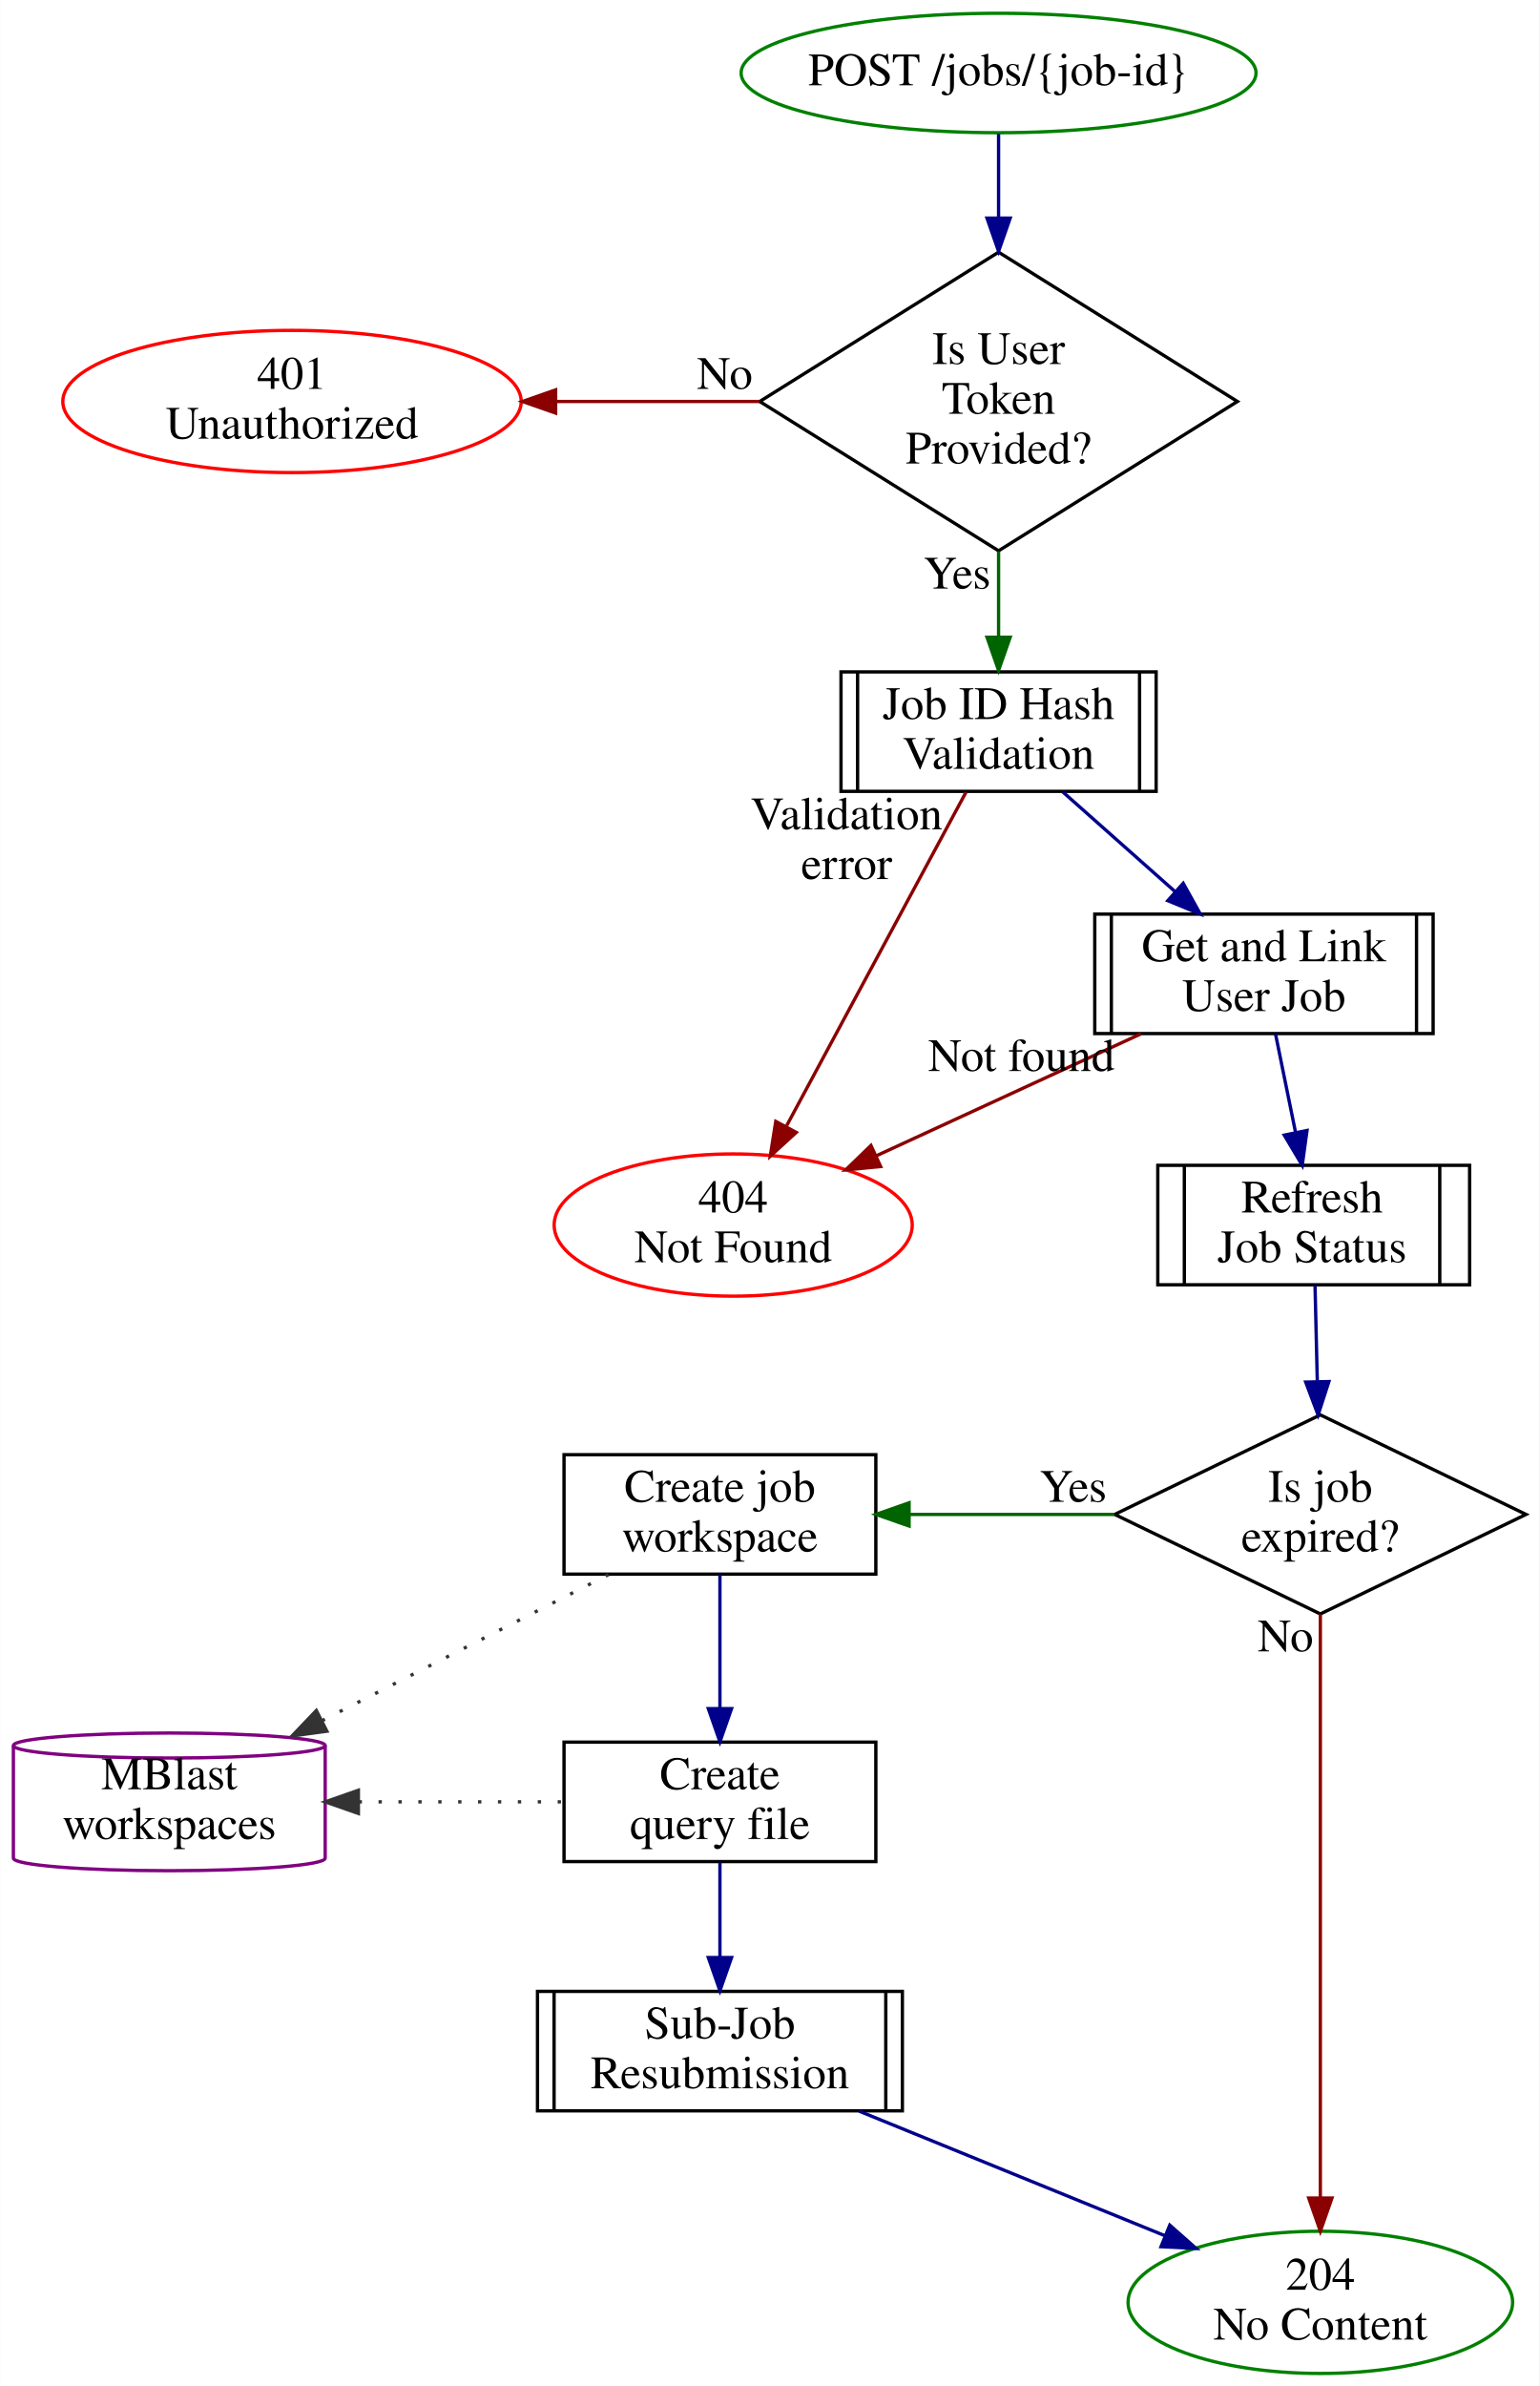
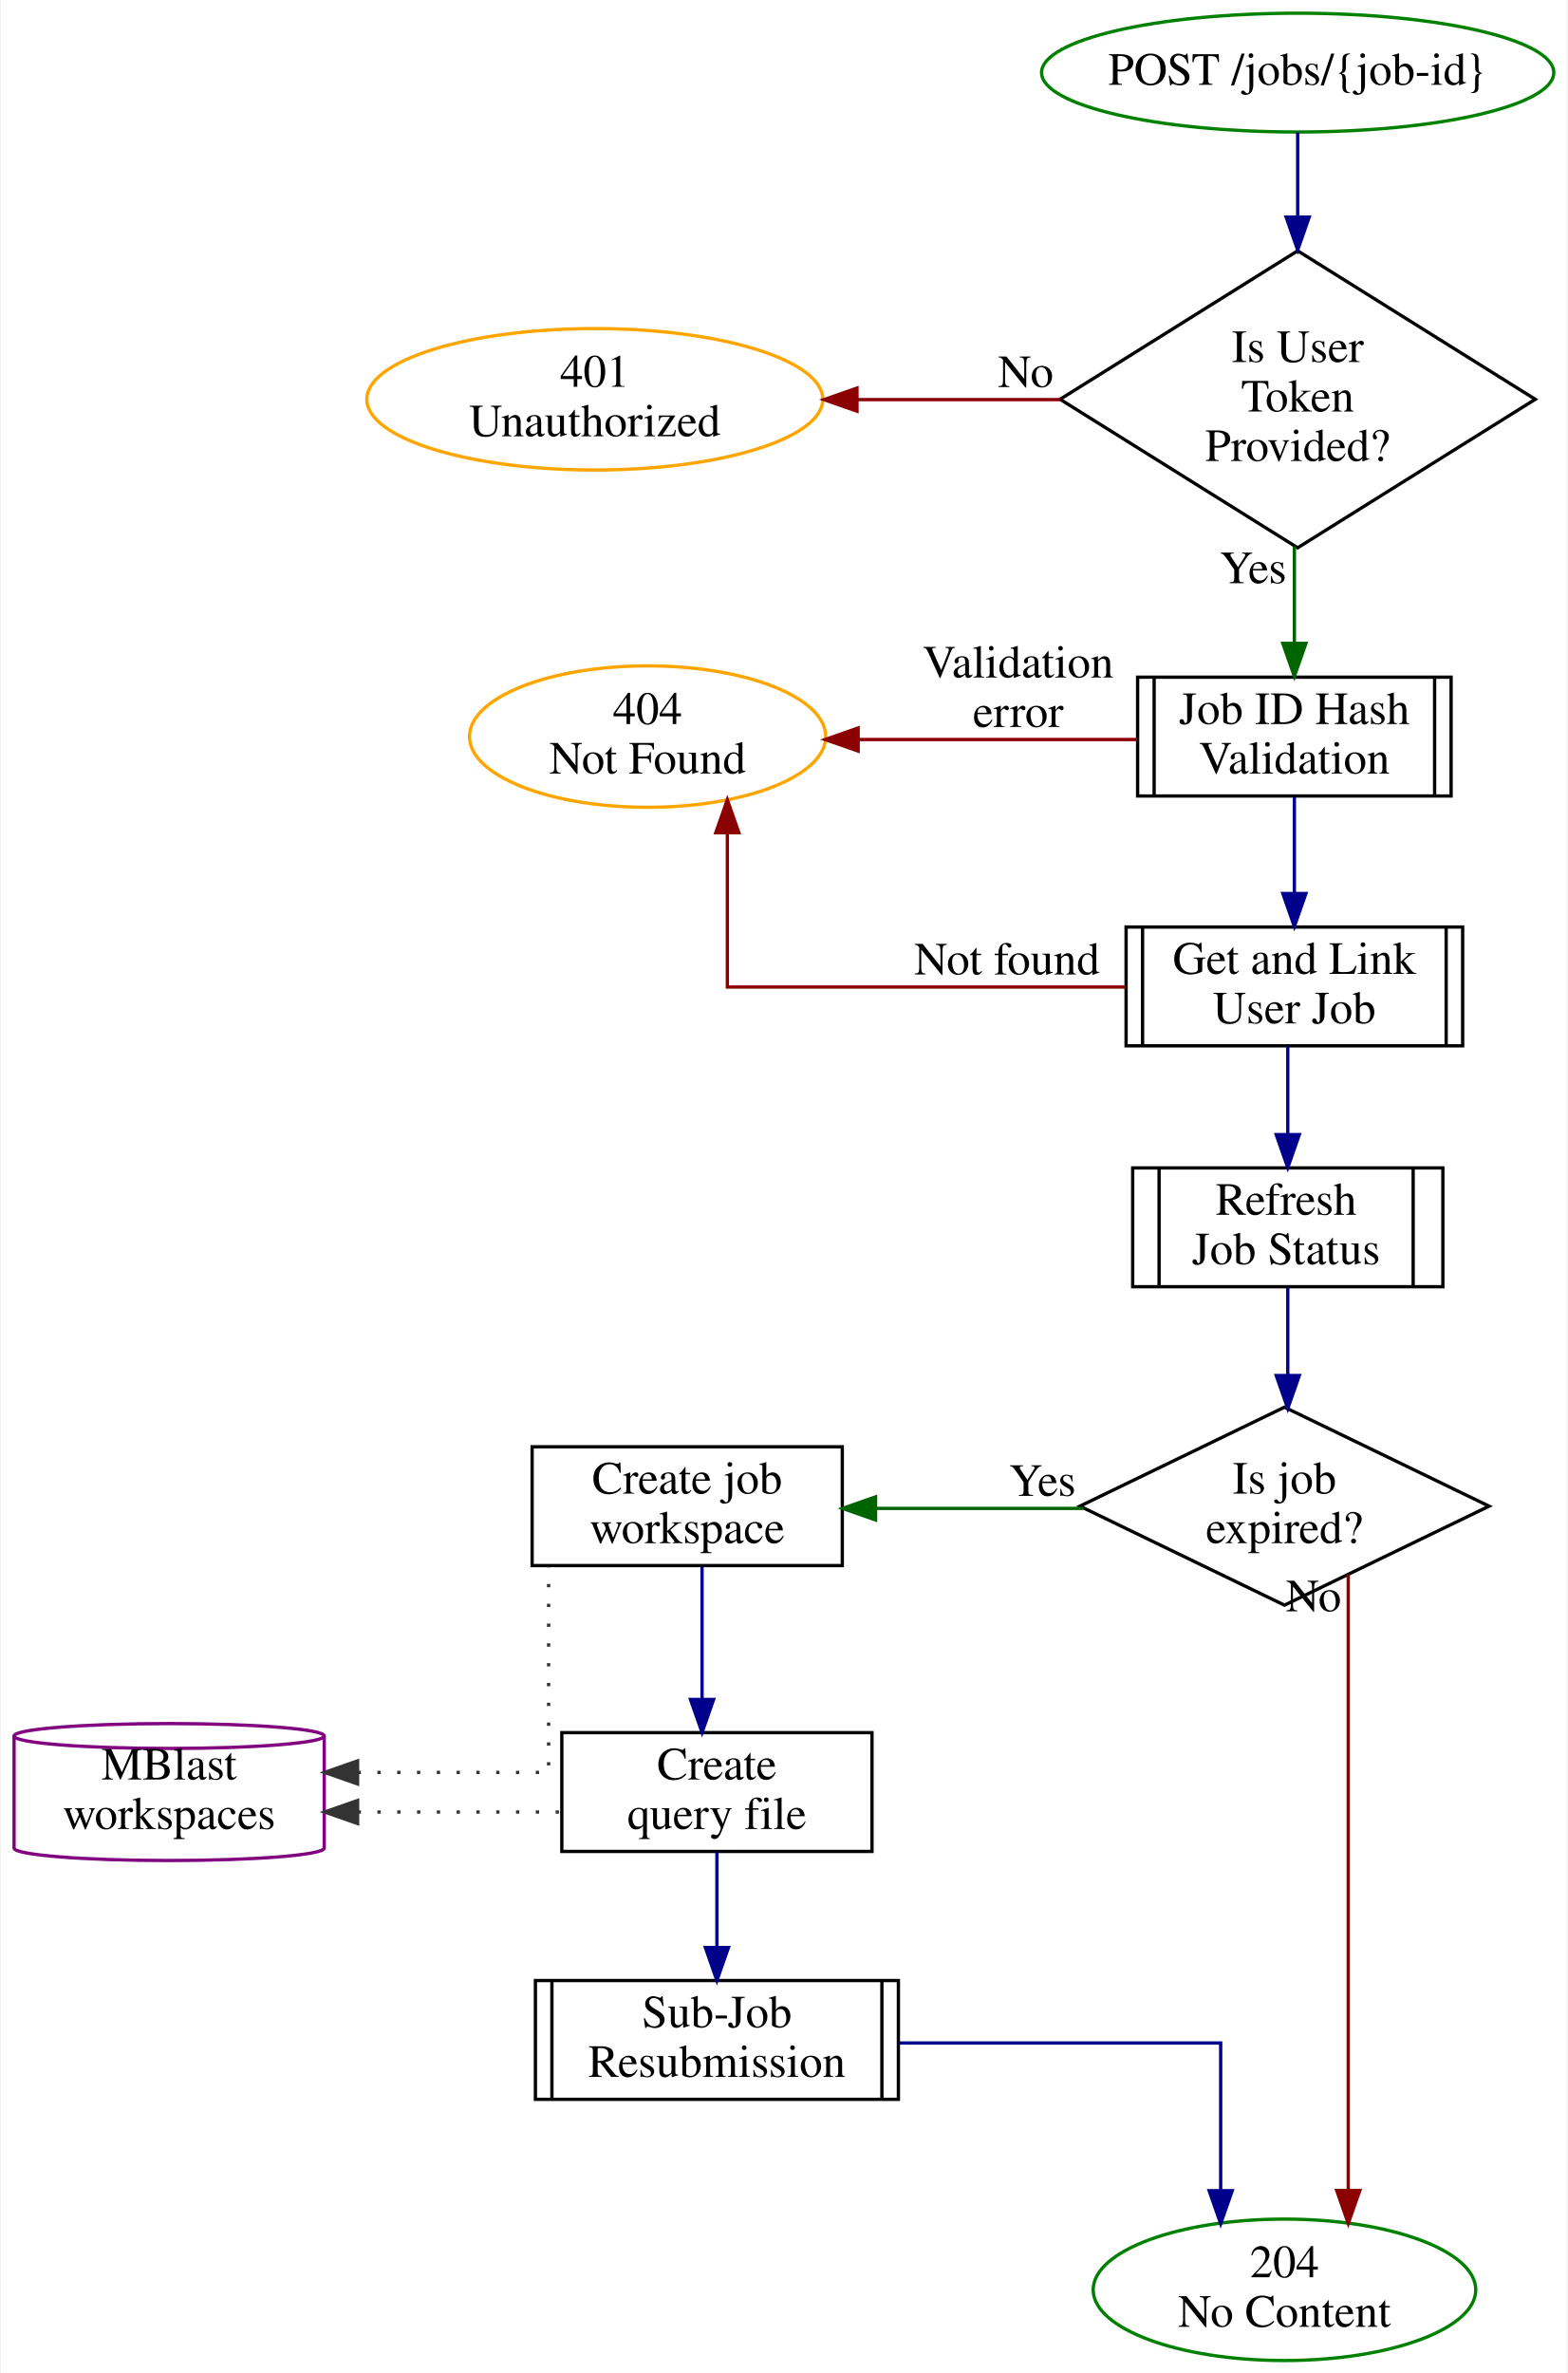
- <svg xmlns="http://www.w3.org/2000/svg" width="464pt" height="719pt" viewBox="0.00 0.00 464.00 719.10">
+ <svg xmlns="http://www.w3.org/2000/svg" width="475pt" height="719pt" viewBox="0.00 0.00 474.55 719.10">
  <g id="graph0" class="graph" transform="scale(1 1) rotate(0) translate(4 715.1)">
-     <polygon fill="white" stroke="transparent" points="-4,4 -4,-715.1 460,-715.1 460,4 -4,4" />
+     <polygon fill="white" stroke="transparent" points="-4,4 -4,-715.1 470.55,-715.1 470.55,4 -4,4" />
    <g id="node1" class="node">
-       <ellipse fill="none" stroke="green" cx="297" cy="-693.1" rx="77.61" ry="18" />
-       <text text-anchor="middle" x="297" y="-689.4" font-family="Times,serif" font-size="14.00">POST /jobs/{job-id}</text>
+       <ellipse fill="none" stroke="green" cx="389" cy="-693.1" rx="77.61" ry="18" />
+       <text text-anchor="middle" x="389" y="-689.4" font-family="Times,serif" font-size="14.00">POST /jobs/{job-id}</text>
    </g>
    <g id="node2" class="node">
-       <polygon fill="none" stroke="black" points="297,-639.1 225,-594.1 297,-549.1 369,-594.1 297,-639.1" />
-       <text text-anchor="middle" x="297" y="-605.4" font-family="Times,serif" font-size="14.00">Is User</text>
-       <text text-anchor="middle" x="297" y="-590.4" font-family="Times,serif" font-size="14.00">Token</text>
-       <text text-anchor="middle" x="297" y="-575.4" font-family="Times,serif" font-size="14.00">Provided?</text>
+       <polygon fill="none" stroke="black" points="389,-639.1 317,-594.1 389,-549.1 461,-594.1 389,-639.1" />
+       <text text-anchor="middle" x="389" y="-605.4" font-family="Times,serif" font-size="14.00">Is User</text>
+       <text text-anchor="middle" x="389" y="-590.4" font-family="Times,serif" font-size="14.00">Token</text>
+       <text text-anchor="middle" x="389" y="-575.4" font-family="Times,serif" font-size="14.00">Provided?</text>
    </g>
    <g id="edge1" class="edge">
-       <path fill="none" stroke="darkblue" d="M297,-674.76C297,-667.48 297,-658.57 297,-649.38" />
-       <polygon fill="darkblue" stroke="darkblue" points="300.5,-649.36 297,-639.36 293.5,-649.36 300.5,-649.36" />
+       <path fill="none" stroke="darkblue" d="M389,-674.94C389,-674.94 389,-649.32 389,-649.32" />
+       <polygon fill="darkblue" stroke="darkblue" points="392.5,-649.32 389,-639.32 385.5,-649.32 392.5,-649.32" />
    </g>
    <g id="node3" class="node">
-       <polygon fill="none" stroke="black" points="249.5,-476.6 249.5,-512.6 344.5,-512.6 344.5,-476.6 249.5,-476.6" />
-       <text text-anchor="middle" x="252" y="-490.9" font-family="Times,serif" font-size="14.00"> </text>
-       <polyline fill="none" stroke="black" points="254.5,-476.6 254.5,-512.6 " />
-       <text text-anchor="middle" x="297" y="-498.4" font-family="Times,serif" font-size="14.00">Job ID Hash</text>
-       <text text-anchor="middle" x="297" y="-483.4" font-family="Times,serif" font-size="14.00">Validation</text>
-       <polyline fill="none" stroke="black" points="339.5,-476.6 339.5,-512.6 " />
-       <text text-anchor="middle" x="342" y="-490.9" font-family="Times,serif" font-size="14.00"> </text>
+       <polygon fill="none" stroke="black" points="340.5,-473.89 340.5,-509.89 435.5,-509.89 435.5,-473.89 340.5,-473.89" />
+       <text text-anchor="middle" x="343" y="-488.19" font-family="Times,serif" font-size="14.00"> </text>
+       <polyline fill="none" stroke="black" points="345.5,-473.89 345.5,-509.89 " />
+       <text text-anchor="middle" x="388" y="-495.69" font-family="Times,serif" font-size="14.00">Job ID Hash</text>
+       <text text-anchor="middle" x="388" y="-480.69" font-family="Times,serif" font-size="14.00">Validation</text>
+       <polyline fill="none" stroke="black" points="430.5,-473.89 430.5,-509.89 " />
+       <text text-anchor="middle" x="433" y="-488.19" font-family="Times,serif" font-size="14.00"> </text>
    </g>
    <g id="edge3" class="edge">
-       <path fill="none" stroke="darkgreen" d="M297,-548.92C297,-540.19 297,-531.26 297,-523.27" />
-       <polygon fill="darkgreen" stroke="darkgreen" points="300.5,-523.06 297,-513.06 293.5,-523.06 300.5,-523.06" />
-       <text text-anchor="middle" x="284.5" y="-537.72" font-family="Times,serif" font-size="14.00">Yes</text>
+       <path fill="none" stroke="darkgreen" d="M388,-549.57C388,-549.57 388,-520.14 388,-520.14" />
+       <polygon fill="darkgreen" stroke="darkgreen" points="391.5,-520.14 388,-510.14 384.5,-520.14 391.5,-520.14" />
+       <text text-anchor="middle" x="375.5" y="-538.37" font-family="Times,serif" font-size="14.00">Yes</text>
    </g>
    <g id="node5" class="node">
-       <ellipse fill="none" stroke="red" cx="217" cy="-345.89" rx="53.98" ry="21.43" />
-       <text text-anchor="middle" x="217" y="-349.69" font-family="Times,serif" font-size="14.00">404</text>
-       <text text-anchor="middle" x="217" y="-334.69" font-family="Times,serif" font-size="14.00">Not Found</text>
+       <ellipse fill="none" stroke="orange" cx="192" cy="-491.89" rx="53.98" ry="21.43" />
+       <text text-anchor="middle" x="192" y="-495.69" font-family="Times,serif" font-size="14.00">404</text>
+       <text text-anchor="middle" x="192" y="-480.69" font-family="Times,serif" font-size="14.00">Not Found</text>
    </g>
    <g id="edge4" class="edge">
-       <path fill="none" stroke="darkred" d="M287.19,-476.37C273.71,-451.31 249.3,-405.93 233.12,-375.85" />
-       <polygon fill="darkred" stroke="darkred" points="236,-373.81 228.18,-366.67 229.83,-377.13 236,-373.81" />
-       <text text-anchor="middle" x="251.19" y="-465.17" font-family="Times,serif" font-size="14.00">Validation</text>
-       <text text-anchor="middle" x="251.19" y="-450.17" font-family="Times,serif" font-size="14.00">error</text>
+       <path fill="none" stroke="darkred" d="M340.3,-491C340.3,-491 255.8,-491 255.8,-491" />
+       <polygon fill="darkred" stroke="darkred" points="255.8,-487.5 245.8,-491 255.8,-494.5 255.8,-487.5" />
+       <text text-anchor="middle" x="304.3" y="-509.8" font-family="Times,serif" font-size="14.00">Validation</text>
+       <text text-anchor="middle" x="304.3" y="-494.8" font-family="Times,serif" font-size="14.00">error</text>
    </g>
    <g id="node7" class="node">
-       <polygon fill="none" stroke="black" points="326,-403.6 326,-439.6 428,-439.6 428,-403.6 326,-403.6" />
-       <text text-anchor="middle" x="328.5" y="-417.9" font-family="Times,serif" font-size="14.00"> </text>
-       <polyline fill="none" stroke="black" points="331,-403.6 331,-439.6 " />
-       <text text-anchor="middle" x="377" y="-425.4" font-family="Times,serif" font-size="14.00">Get and Link</text>
-       <text text-anchor="middle" x="377" y="-410.4" font-family="Times,serif" font-size="14.00">User Job</text>
-       <polyline fill="none" stroke="black" points="423,-403.6 423,-439.6 " />
-       <text text-anchor="middle" x="425.5" y="-417.9" font-family="Times,serif" font-size="14.00"> </text>
+       <polygon fill="none" stroke="black" points="337,-398.18 337,-434.18 439,-434.18 439,-398.18 337,-398.18" />
+       <text text-anchor="middle" x="339.5" y="-412.48" font-family="Times,serif" font-size="14.00"> </text>
+       <polyline fill="none" stroke="black" points="342,-398.18 342,-434.18 " />
+       <text text-anchor="middle" x="388" y="-419.98" font-family="Times,serif" font-size="14.00">Get and Link</text>
+       <text text-anchor="middle" x="388" y="-404.98" font-family="Times,serif" font-size="14.00">User Job</text>
+       <polyline fill="none" stroke="black" points="434,-398.18 434,-434.18 " />
+       <text text-anchor="middle" x="436.5" y="-412.48" font-family="Times,serif" font-size="14.00"> </text>
    </g>
    <g id="edge5" class="edge">
-       <path fill="none" stroke="darkblue" d="M316.37,-476.42C326.49,-467.43 339.04,-456.3 350.09,-446.49" />
-       <polygon fill="darkblue" stroke="darkblue" points="352.66,-448.89 357.81,-439.63 348.01,-443.65 352.66,-448.89" />
+       <path fill="none" stroke="darkblue" d="M388,-473.56C388,-473.56 388,-444.34 388,-444.34" />
+       <polygon fill="darkblue" stroke="darkblue" points="391.5,-444.34 388,-434.34 384.5,-444.34 391.5,-444.34" />
    </g>
    <g id="node4" class="node">
-       <ellipse fill="none" stroke="red" cx="84" cy="-594.1" rx="69.09" ry="21.43" />
-       <text text-anchor="middle" x="84" y="-597.9" font-family="Times,serif" font-size="14.00">401</text>
-       <text text-anchor="middle" x="84" y="-582.9" font-family="Times,serif" font-size="14.00">Unauthorized</text>
+       <ellipse fill="none" stroke="orange" cx="176" cy="-594.1" rx="69.09" ry="21.43" />
+       <text text-anchor="middle" x="176" y="-597.9" font-family="Times,serif" font-size="14.00">401</text>
+       <text text-anchor="middle" x="176" y="-582.9" font-family="Times,serif" font-size="14.00">Unauthorized</text>
    </g>
    <g id="edge2" class="edge">
-       <path fill="none" stroke="darkred" d="M163.53,-594.1C184,-594.1 204.48,-594.1 224.96,-594.1" />
-       <polygon fill="darkred" stroke="darkred" points="163.47,-590.6 153.47,-594.1 163.47,-597.6 163.47,-590.6" />
-       <text text-anchor="middle" x="214.46" y="-597.9" font-family="Times,serif" font-size="14.00">No</text>
+       <path fill="none" stroke="darkred" d="M255.45,-594C255.45,-594 317.09,-594 317.09,-594" />
+       <polygon fill="darkred" stroke="darkred" points="255.45,-590.5 245.45,-594 255.45,-597.5 255.45,-590.5" />
+       <text text-anchor="middle" x="306.59" y="-597.8" font-family="Times,serif" font-size="14.00">No</text>
    </g>
    <g id="node11" class="node">
-       <polygon fill="none" stroke="black" points="260,-276.68 166,-276.68 166,-240.68 260,-240.68 260,-276.68" />
-       <text text-anchor="middle" x="213" y="-262.48" font-family="Times,serif" font-size="14.00">Create job</text>
-       <text text-anchor="middle" x="213" y="-247.48" font-family="Times,serif" font-size="14.00">workspace</text>
+       <polygon fill="none" stroke="black" points="251,-276.68 157,-276.68 157,-240.68 251,-240.68 251,-276.68" />
+       <text text-anchor="middle" x="204" y="-262.48" font-family="Times,serif" font-size="14.00">Create job</text>
+       <text text-anchor="middle" x="204" y="-247.48" font-family="Times,serif" font-size="14.00">workspace</text>
    </g>
    <g id="node6" class="node">
-       <ellipse fill="none" stroke="green" cx="394" cy="-21.21" rx="57.97" ry="21.43" />
-       <text text-anchor="middle" x="394" y="-25.01" font-family="Times,serif" font-size="14.00">204</text>
-       <text text-anchor="middle" x="394" y="-10.01" font-family="Times,serif" font-size="14.00">No Content</text>
+       <ellipse fill="none" stroke="green" cx="385" cy="-21.21" rx="57.97" ry="21.43" />
+       <text text-anchor="middle" x="385" y="-25.01" font-family="Times,serif" font-size="14.00">204</text>
+       <text text-anchor="middle" x="385" y="-10.01" font-family="Times,serif" font-size="14.00">No Content</text>
    </g>
    <g id="edge6" class="edge">
-       <path fill="none" stroke="darkred" d="M339.89,-403.51C316.07,-392.53 285.05,-378.24 260.13,-366.76" />
-       <polygon fill="darkred" stroke="darkred" points="261.45,-363.52 250.91,-362.51 258.53,-369.87 261.45,-363.52" />
-       <text text-anchor="middle" x="303.89" y="-392.31" font-family="Times,serif" font-size="14.00">Not found</text>
+       <path fill="none" stroke="darkred" d="M336.91,-416C286.25,-416 216.16,-416 216.16,-416 216.16,-416 216.16,-462.74 216.16,-462.74" />
+       <polygon fill="darkred" stroke="darkred" points="212.66,-462.74 216.16,-472.74 219.66,-462.74 212.66,-462.74" />
+       <text text-anchor="middle" x="300.91" y="-419.8" font-family="Times,serif" font-size="14.00">Not found</text>
    </g>
    <g id="node9" class="node">
-       <polygon fill="none" stroke="black" points="345,-327.89 345,-363.89 439,-363.89 439,-327.89 345,-327.89" />
-       <text text-anchor="middle" x="349" y="-342.19" font-family="Times,serif" font-size="14.00"> </text>
-       <polyline fill="none" stroke="black" points="353,-327.89 353,-363.89 " />
-       <text text-anchor="middle" x="391.5" y="-349.69" font-family="Times,serif" font-size="14.00">Refresh</text>
-       <text text-anchor="middle" x="391.5" y="-334.69" font-family="Times,serif" font-size="14.00">Job Status</text>
-       <polyline fill="none" stroke="black" points="430,-327.89 430,-363.89 " />
-       <text text-anchor="middle" x="434.5" y="-342.19" font-family="Times,serif" font-size="14.00"> </text>
+       <polygon fill="none" stroke="black" points="339,-325.18 339,-361.18 433,-361.18 433,-325.18 339,-325.18" />
+       <text text-anchor="middle" x="343" y="-339.48" font-family="Times,serif" font-size="14.00"> </text>
+       <polyline fill="none" stroke="black" points="347,-325.18 347,-361.18 " />
+       <text text-anchor="middle" x="385.5" y="-346.98" font-family="Times,serif" font-size="14.00">Refresh</text>
+       <text text-anchor="middle" x="385.5" y="-331.98" font-family="Times,serif" font-size="14.00">Job Status</text>
+       <polyline fill="none" stroke="black" points="424,-325.18 424,-361.18 " />
+       <text text-anchor="middle" x="428.5" y="-339.48" font-family="Times,serif" font-size="14.00"> </text>
    </g>
    <g id="edge7" class="edge">
-       <path fill="none" stroke="darkblue" d="M380.48,-403.51C382.28,-394.67 384.51,-383.68 386.54,-373.74" />
-       <polygon fill="darkblue" stroke="darkblue" points="389.98,-374.39 388.54,-363.89 383.12,-372.99 389.98,-374.39" />
+       <path fill="none" stroke="darkblue" d="M386,-398.13C386,-398.13 386,-371.27 386,-371.27" />
+       <polygon fill="darkblue" stroke="darkblue" points="389.5,-371.27 386,-361.27 382.5,-371.27 389.5,-371.27" />
    </g>
    <g id="node8" class="node">
      <path fill="none" stroke="purple" d="M94,-189.03C94,-191.11 72.93,-192.8 47,-192.8 21.07,-192.8 0,-191.11 0,-189.03 0,-189.03 0,-155.07 0,-155.07 0,-152.99 21.07,-151.3 47,-151.3 72.93,-151.3 94,-152.99 94,-155.07 94,-155.07 94,-189.03 94,-189.03" />
      <path fill="none" stroke="purple" d="M94,-189.03C94,-186.95 72.93,-185.26 47,-185.26 21.07,-185.26 0,-186.95 0,-189.03" />
      <text text-anchor="middle" x="47" y="-175.85" font-family="Times,serif" font-size="14.00">MBlast</text>
      <text text-anchor="middle" x="47" y="-160.85" font-family="Times,serif" font-size="14.00">workspaces</text>
    </g>
    <g id="edge11" class="edge">
-       <path fill="none" stroke="#333333" stroke-dasharray="1,5" d="M93.02,-196.51C120.41,-210.47 154.55,-227.88 179.41,-240.55" />
-       <polygon fill="#333333" stroke="#333333" points="94.51,-193.34 84.01,-191.92 91.33,-199.58 94.51,-193.34" />
+       <path fill="none" stroke="#333333" stroke-dasharray="1,5" d="M104.11,-178C104.11,-178 162,-178 162,-178 162,-178 162,-216.57 162,-240.37" />
+       <polygon fill="#333333" stroke="#333333" points="104.11,-174.5 94.11,-178 104.11,-181.5 104.11,-174.5" />
    </g>
    <g id="node12" class="node">
      <polygon fill="none" stroke="black" points="260,-190.05 166,-190.05 166,-154.05 260,-154.05 260,-190.05" />
      <text text-anchor="middle" x="213" y="-175.85" font-family="Times,serif" font-size="14.00">Create</text>
      <text text-anchor="middle" x="213" y="-160.85" font-family="Times,serif" font-size="14.00">query file</text>
    </g>
    <g id="edge12" class="edge">
-       <path fill="none" stroke="#333333" stroke-dasharray="1,5" d="M104.08,-172.05C124.58,-172.05 145.09,-172.05 165.59,-172.05" />
-       <polygon fill="#333333" stroke="#333333" points="104.01,-168.55 94.01,-172.05 104.01,-175.55 104.01,-168.55" />
+       <path fill="none" stroke="#333333" stroke-dasharray="1,5" d="M104.12,-166C104.12,-166 165.76,-166 165.76,-166" />
+       <polygon fill="#333333" stroke="#333333" points="104.12,-162.5 94.12,-166 104.12,-169.5 104.12,-162.5" />
    </g>
    <g id="node10" class="node">
-       <polygon fill="none" stroke="black" points="394,-288.68 332,-258.68 394,-228.68 456,-258.68 394,-288.68" />
-       <text text-anchor="middle" x="394" y="-262.48" font-family="Times,serif" font-size="14.00">Is job</text>
-       <text text-anchor="middle" x="394" y="-247.48" font-family="Times,serif" font-size="14.00">expired?</text>
+       <polygon fill="none" stroke="black" points="385,-288.68 323,-258.68 385,-228.68 447,-258.68 385,-288.68" />
+       <text text-anchor="middle" x="385" y="-262.48" font-family="Times,serif" font-size="14.00">Is job</text>
+       <text text-anchor="middle" x="385" y="-247.48" font-family="Times,serif" font-size="14.00">expired?</text>
    </g>
    <g id="edge8" class="edge">
-       <path fill="none" stroke="darkblue" d="M392.4,-327.65C392.6,-319.34 392.84,-309.02 393.08,-298.95" />
-       <polygon fill="darkblue" stroke="darkblue" points="396.58,-298.72 393.32,-288.64 389.59,-298.56 396.58,-298.72" />
+       <path fill="none" stroke="darkblue" d="M386,-324.84C386,-324.84 386,-298.27 386,-298.27" />
+       <polygon fill="darkblue" stroke="darkblue" points="389.5,-298.27 386,-288.27 382.5,-298.27 389.5,-298.27" />
    </g>
    <g id="edge15" class="edge">
-       <path fill="none" stroke="darkred" d="M394,-228.6C394,-183.54 394,-98.9 394,-52.91" />
-       <polygon fill="darkred" stroke="darkred" points="397.5,-52.64 394,-42.64 390.5,-52.64 397.5,-52.64" />
-       <text text-anchor="middle" x="383.5" y="-217.4" font-family="Times,serif" font-size="14.00">No</text>
+       <path fill="none" stroke="darkred" d="M404.33,-238.02C404.33,-238.02 404.33,-51.32 404.33,-51.32" />
+       <polygon fill="darkred" stroke="darkred" points="407.83,-51.32 404.33,-41.32 400.83,-51.32 407.83,-51.32" />
+       <text text-anchor="middle" x="393.83" y="-226.82" font-family="Times,serif" font-size="14.00">No</text>
    </g>
    <g id="edge9" class="edge">
-       <path fill="none" stroke="darkgreen" d="M270.14,-258.68C290.75,-258.68 311.37,-258.68 331.98,-258.68" />
-       <polygon fill="darkgreen" stroke="darkgreen" points="270.02,-255.18 260.02,-258.68 270.02,-262.18 270.02,-255.18" />
-       <text text-anchor="middle" x="319.48" y="-262.48" font-family="Times,serif" font-size="14.00">Yes</text>
+       <path fill="none" stroke="darkgreen" d="M261.08,-258C261.08,-258 324.16,-258 324.16,-258" />
+       <polygon fill="darkgreen" stroke="darkgreen" points="261.08,-254.5 251.08,-258 261.08,-261.5 261.08,-254.5" />
+       <text text-anchor="middle" x="311.66" y="-261.8" font-family="Times,serif" font-size="14.00">Yes</text>
    </g>
    <g id="edge10" class="edge">
-       <path fill="none" stroke="darkblue" d="M213,-240.55C213,-228.97 213,-213.42 213,-200.17" />
-       <polygon fill="darkblue" stroke="darkblue" points="216.5,-200.15 213,-190.15 209.5,-200.15 216.5,-200.15" />
+       <path fill="none" stroke="darkblue" d="M208.5,-240.31C208.5,-240.31 208.5,-200.1 208.5,-200.1" />
+       <polygon fill="darkblue" stroke="darkblue" points="212,-200.1 208.5,-190.1 205,-200.1 212,-200.1" />
    </g>
    <g id="node13" class="node">
      <polygon fill="none" stroke="black" points="158,-78.93 158,-114.93 268,-114.93 268,-78.93 158,-78.93" />
      <text text-anchor="middle" x="160.5" y="-93.23" font-family="Times,serif" font-size="14.00"> </text>
      <polyline fill="none" stroke="black" points="163,-78.93 163,-114.93 " />
      <text text-anchor="middle" x="213" y="-100.73" font-family="Times,serif" font-size="14.00">Sub-Job</text>
      <text text-anchor="middle" x="213" y="-85.73" font-family="Times,serif" font-size="14.00">Resubmission</text>
      <polyline fill="none" stroke="black" points="263,-78.93 263,-114.93 " />
      <text text-anchor="middle" x="265.5" y="-93.23" font-family="Times,serif" font-size="14.00"> </text>
    </g>
    <g id="edge13" class="edge">
-       <path fill="none" stroke="darkblue" d="M213,-153.72C213,-145.25 213,-134.86 213,-125.35" />
-       <polygon fill="darkblue" stroke="darkblue" points="216.5,-125.13 213,-115.13 209.5,-125.13 216.5,-125.13" />
+       <path fill="none" stroke="darkblue" d="M213,-153.87C213,-153.87 213,-124.94 213,-124.94" />
+       <polygon fill="darkblue" stroke="darkblue" points="216.5,-124.94 213,-114.94 209.5,-124.94 216.5,-124.94" />
    </g>
    <g id="edge14" class="edge">
-       <path fill="none" stroke="darkblue" d="M254.98,-78.83C282.56,-67.6 318.69,-52.88 347.2,-41.27" />
-       <polygon fill="darkblue" stroke="darkblue" points="348.61,-44.48 356.55,-37.46 345.97,-37.99 348.61,-44.48" />
+       <path fill="none" stroke="darkblue" d="M268.12,-96C311.85,-96 365.67,-96 365.67,-96 365.67,-96 365.67,-51.25 365.67,-51.25" />
+       <polygon fill="darkblue" stroke="darkblue" points="369.17,-51.25 365.67,-41.25 362.17,-51.25 369.17,-51.25" />
    </g>
  </g>
</svg>
